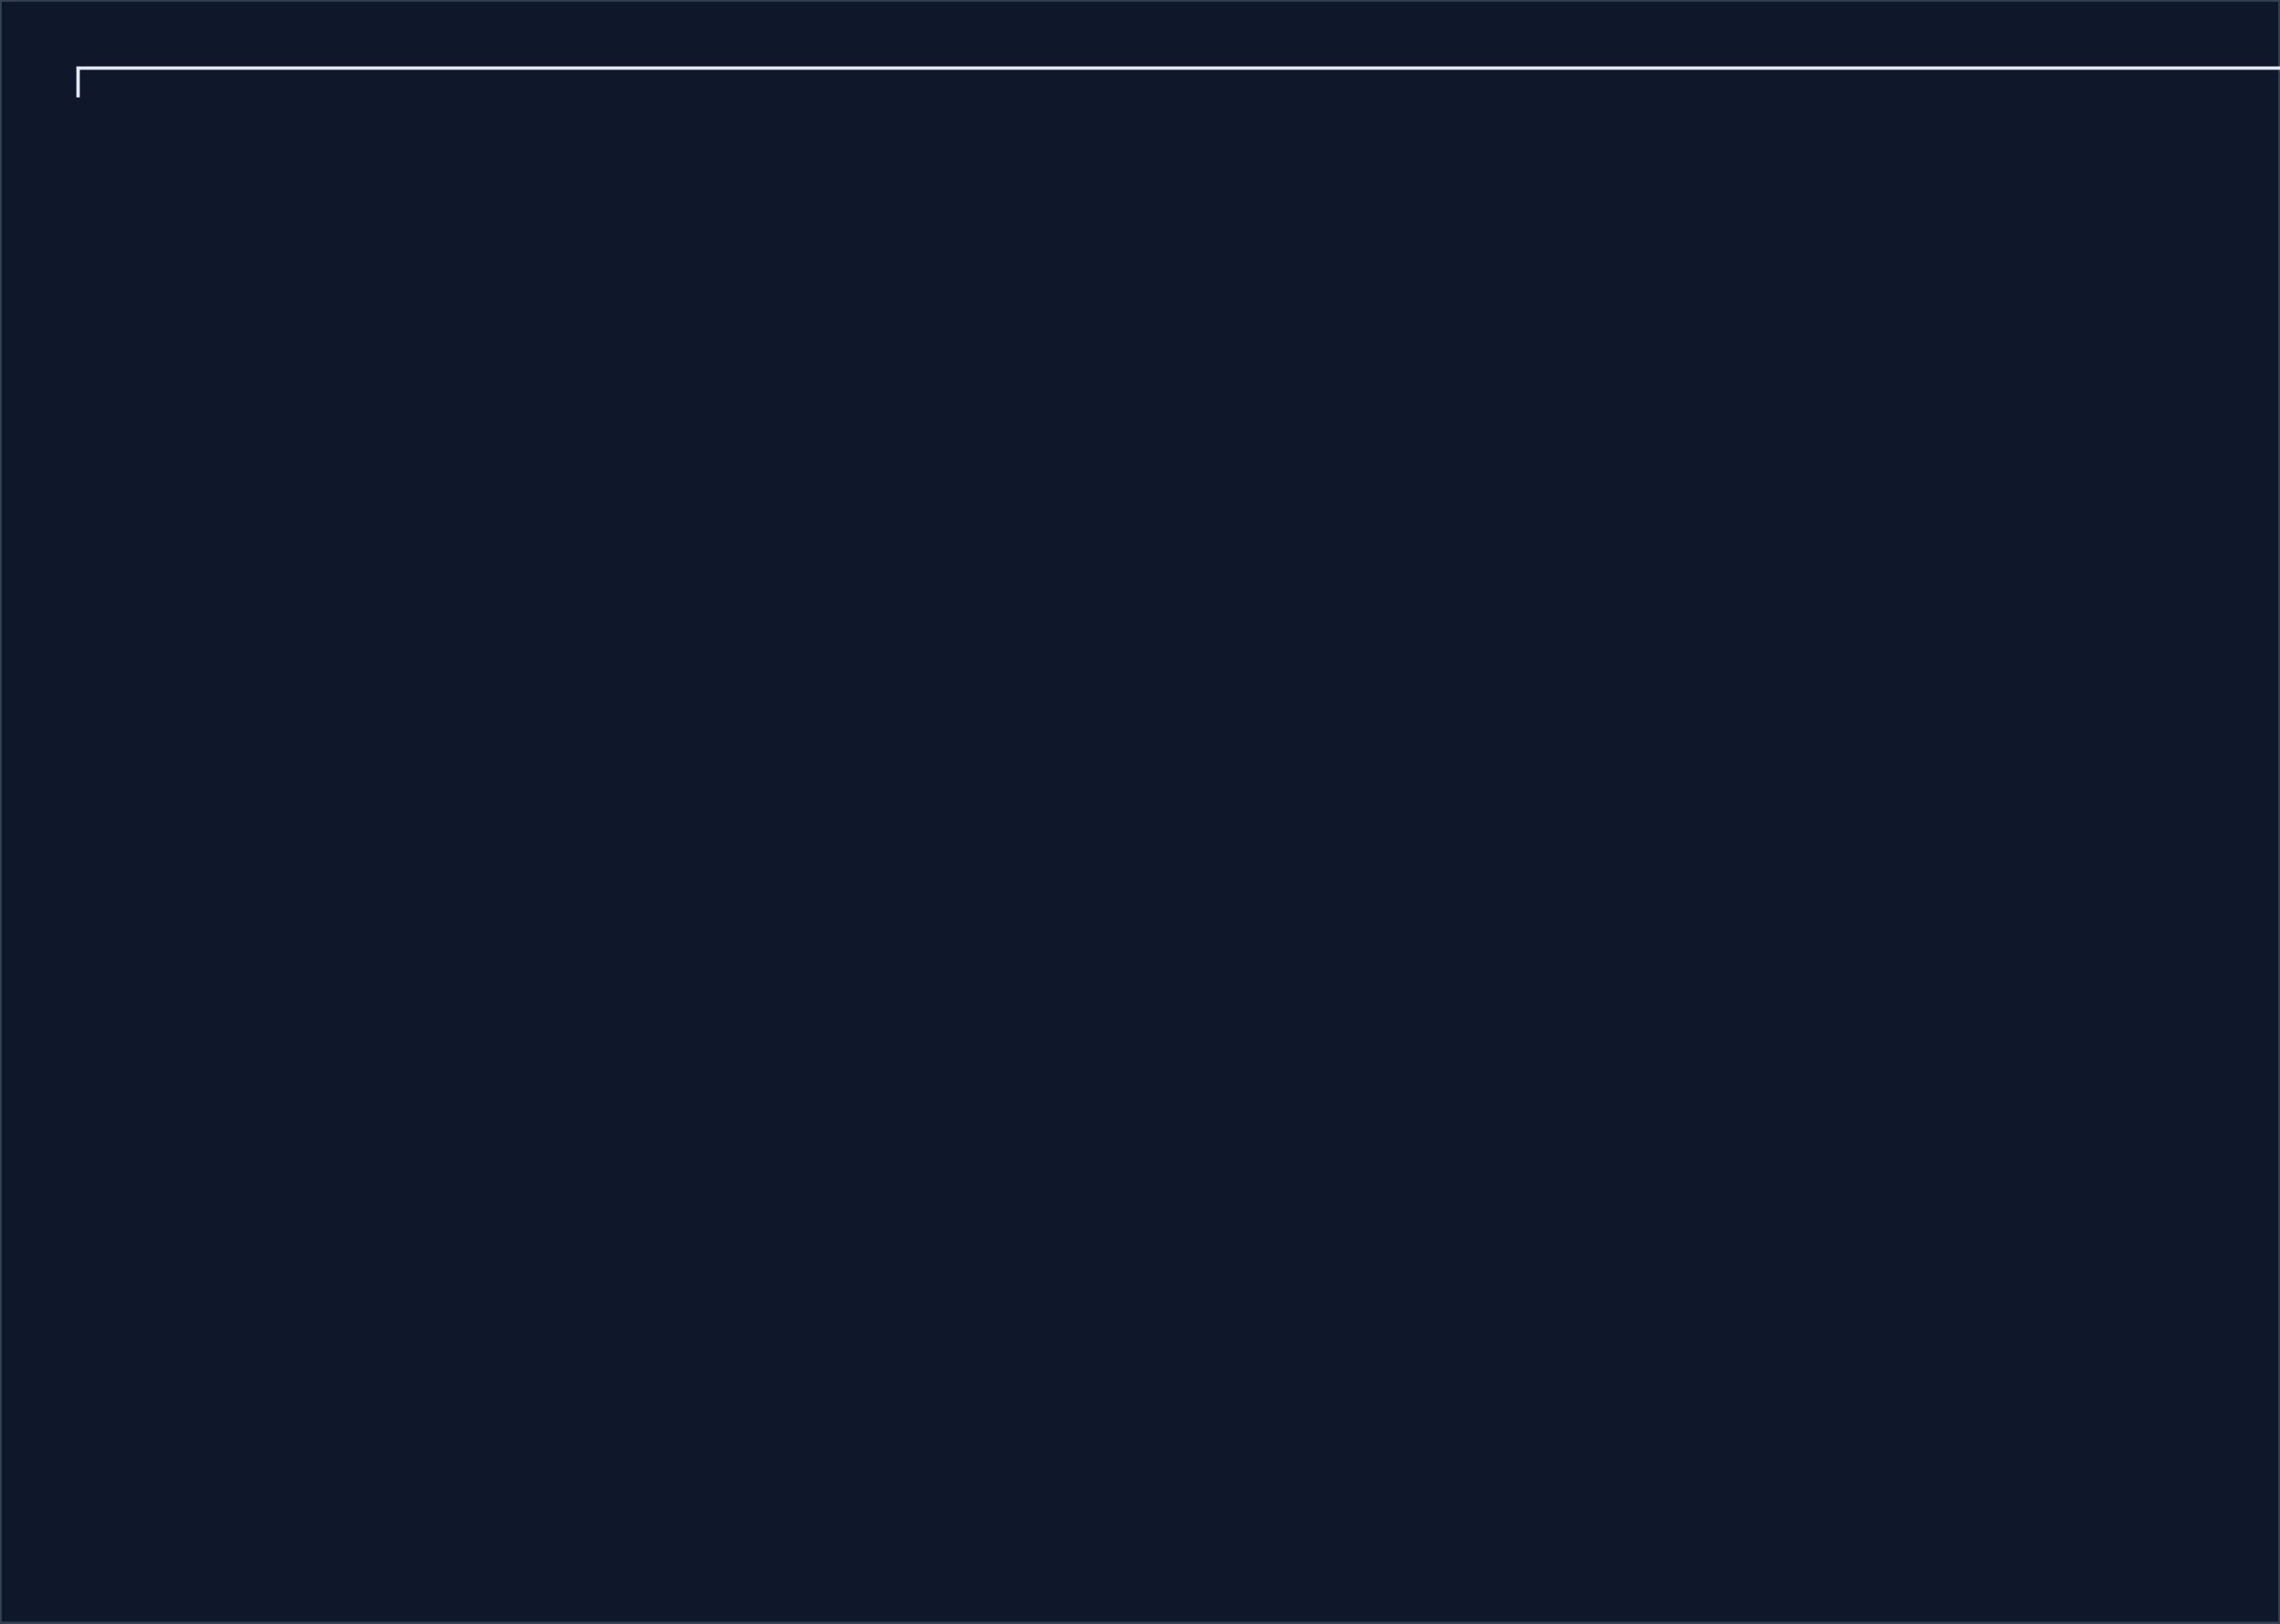
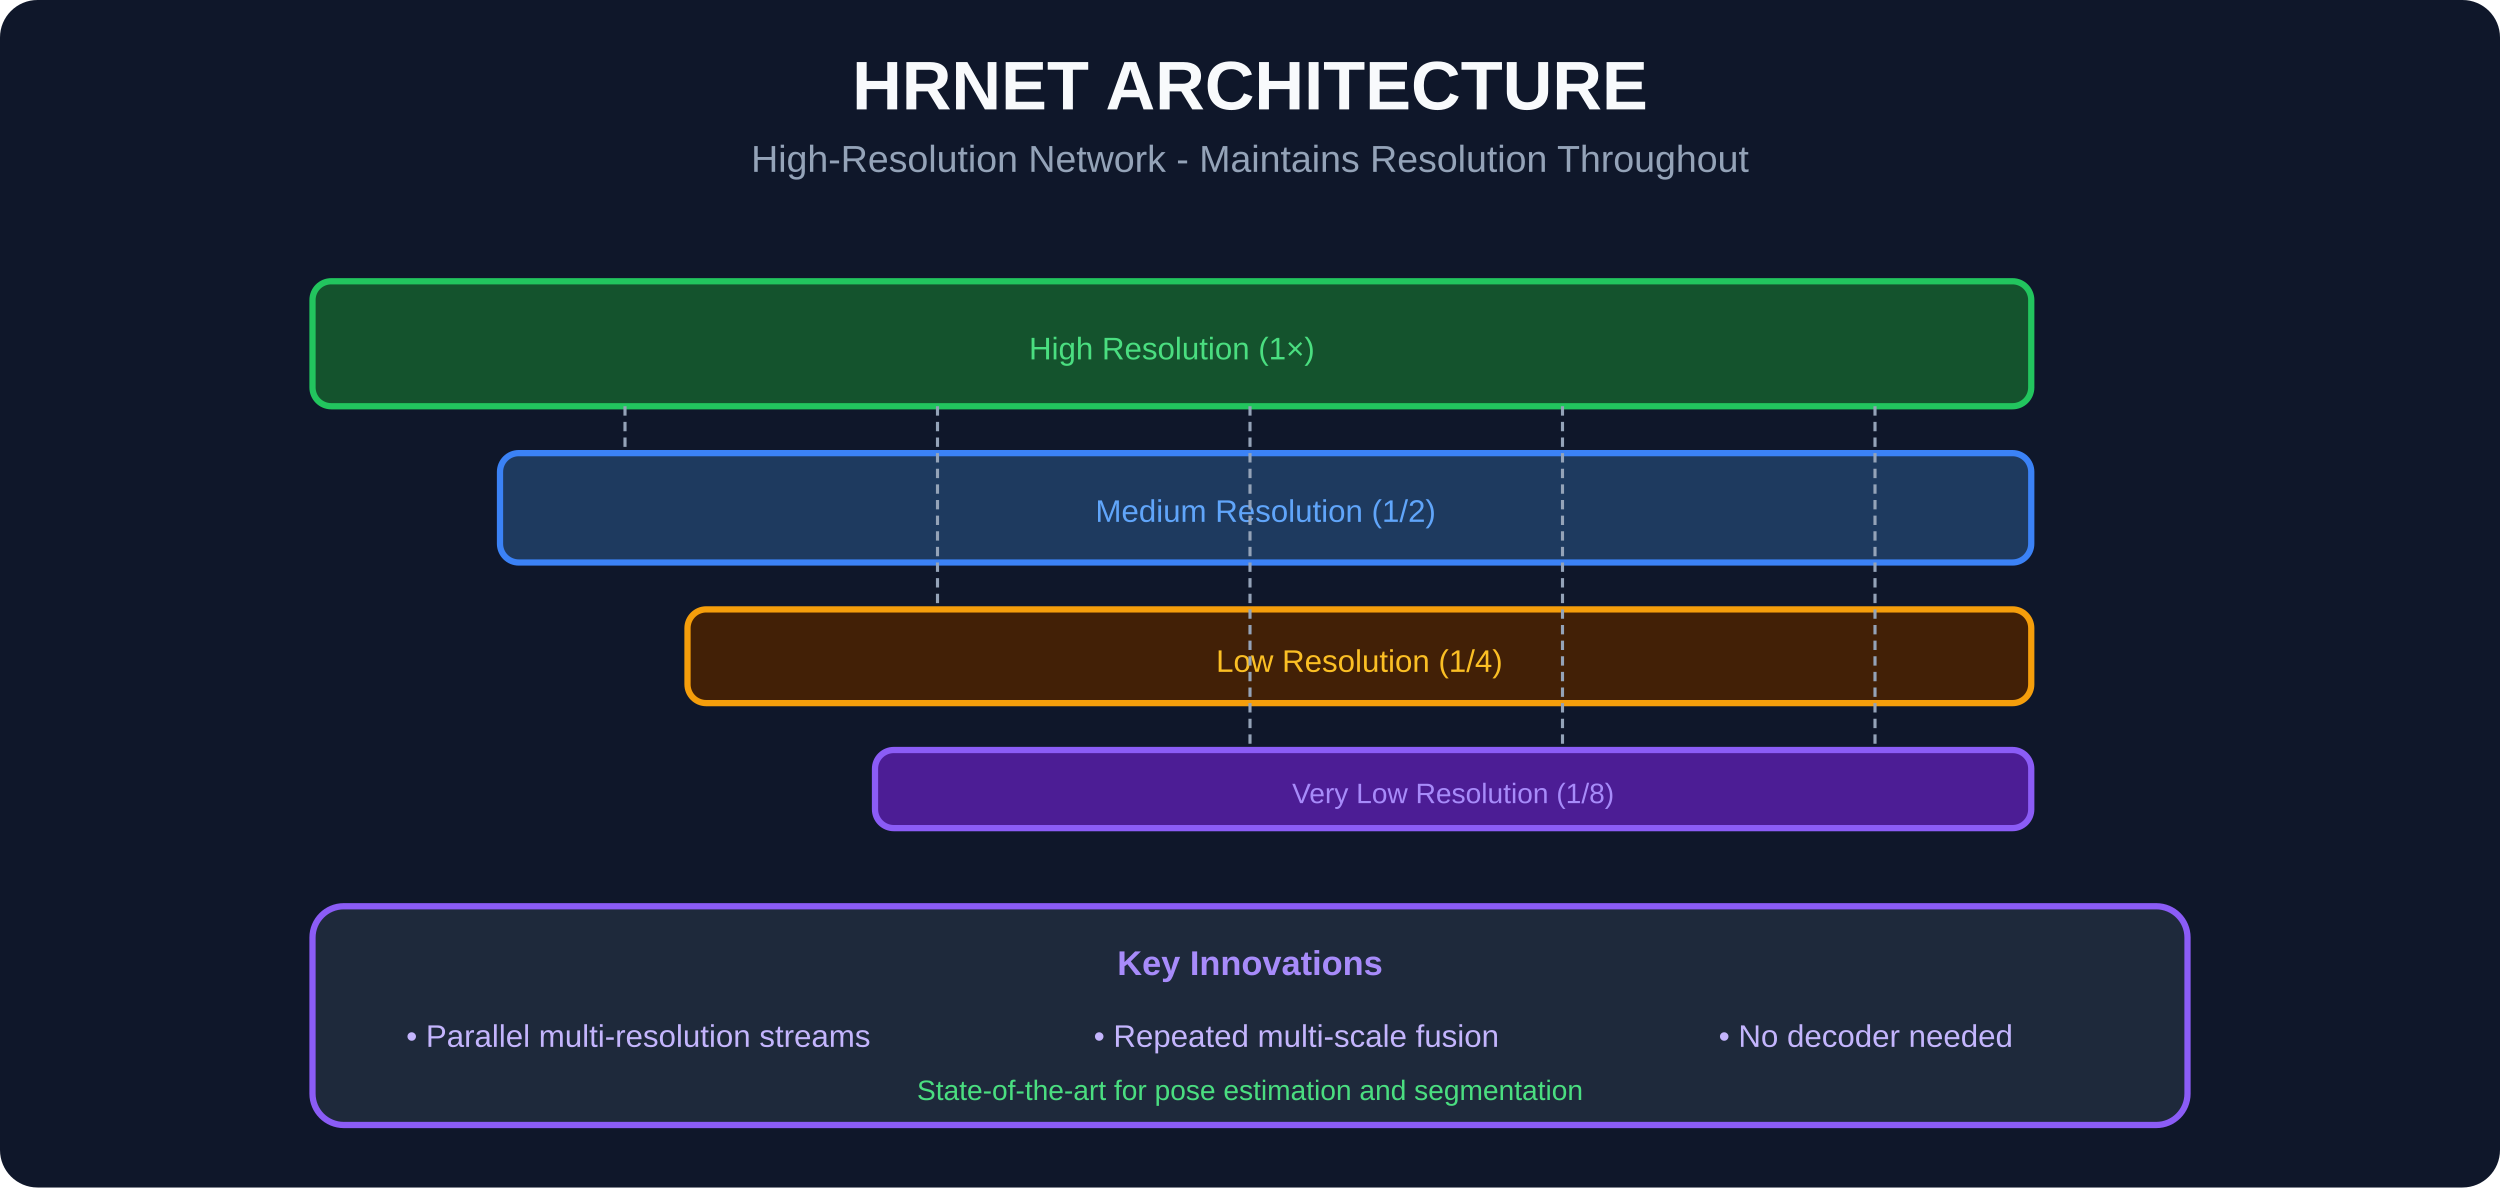
- <svg xmlns="http://www.w3.org/2000/svg" width="660" height="470" viewBox="0 0 660 470">
-   <style>
-     text {
-       font-family: 'Courier New', monospace;
-       font-size: 14px;
-       white-space: pre;
-     }
-   </style>
-   <rect width="100%" height="100%" fill="#0f172a" stroke="#334155" />
-   <text x="10" y="24" fill="#e2e8f0" xml:space="preserve">
- ┌───────────────────────────────────────────────────────────────────────────┐
- │                    HRNET ARCHITECTURE                                        │
- └───────────────────────────────────────────────────────────────────────────┘
- 
- Key Idea: Maintain high-resolution representations throughout
- 
- Traditional (lose resolution):
-     High-res ──▶ Med-res ──▶ Low-res ──▶ Upsample ──▶ Output
- 
- HRNet (parallel multi-resolution):
-     High-res ══════════════════════════════════════════▶ ─┐
-               ╲                                           │
-     Med-res   ════════════════════════════════════════▶ ─┼─▶ Output
-               ╲    ╲                                      │
-     Low-res   ════════════════════════════════════════▶ ─┘
- 
- Multi-scale fusion at each stage:
- ┌─────┐     ┌─────┐     ┌─────┐
- │ HR  │◄───►│ HR  │◄───►│ HR  │
- ├─────┤     ├─────┤     ├─────┤
- │ MR  │◄───►│ MR  │◄───►│ MR  │
- ├─────┤     ├─────┤     ├─────┤
- │ LR  │◄───►│ LR  │◄───►│ LR  │
- └─────┘     └─────┘     └─────┘
-  Stage 1     Stage 2     Stage 3
-   </text>
+ <svg xmlns="http://www.w3.org/2000/svg" viewBox="0 0 800 380">
+   <rect width="800" height="380" fill="#0f172a" rx="12" />
+   <text x="400" y="35" text-anchor="middle" font-family="Arial, sans-serif" font-size="22" font-weight="bold" fill="#f8fafc">HRNET ARCHITECTURE</text>
+   <text x="400" y="55" text-anchor="middle" font-family="Arial, sans-serif" font-size="12" fill="#94a3b8">High-Resolution Network - Maintains Resolution Throughout</text>
+   <g transform="translate(100, 90)">
+     <rect x="0" y="0" width="550" height="40" rx="6" fill="#14532d" stroke="#22c55e" stroke-width="2" />
+     <text x="275" y="25" text-anchor="middle" font-family="Arial, sans-serif" font-size="10" fill="#4ade80">High Resolution (1×)</text>
+     <rect x="60" y="55" width="490" height="35" rx="6" fill="#1e3a5f" stroke="#3b82f6" stroke-width="2" />
+     <text x="305" y="77" text-anchor="middle" font-family="Arial, sans-serif" font-size="10" fill="#60a5fa">Medium Resolution (1/2)</text>
+     <rect x="120" y="105" width="430" height="30" rx="6" fill="#422006" stroke="#f59e0b" stroke-width="2" />
+     <text x="335" y="125" text-anchor="middle" font-family="Arial, sans-serif" font-size="10" fill="#fbbf24">Low Resolution (1/4)</text>
+     <rect x="180" y="150" width="370" height="25" rx="6" fill="#4c1d95" stroke="#8b5cf6" stroke-width="2" />
+     <text x="365" y="167" text-anchor="middle" font-family="Arial, sans-serif" font-size="9" fill="#a78bfa">Very Low Resolution (1/8)</text>
+     <line x1="100" y1="40" x2="100" y2="55" stroke="#94a3b8" stroke-width="1" stroke-dasharray="3,2" />
+     <line x1="200" y1="40" x2="200" y2="105" stroke="#94a3b8" stroke-width="1" stroke-dasharray="3,2" />
+     <line x1="300" y1="40" x2="300" y2="150" stroke="#94a3b8" stroke-width="1" stroke-dasharray="3,2" />
+     <line x1="400" y1="40" x2="400" y2="150" stroke="#94a3b8" stroke-width="1" stroke-dasharray="3,2" />
+     <line x1="500" y1="40" x2="500" y2="150" stroke="#94a3b8" stroke-width="1" stroke-dasharray="3,2" />
+   </g>
+   <g transform="translate(100, 290)">
+     <rect width="600" height="70" rx="10" fill="#1e293b" stroke="#8b5cf6" stroke-width="2" />
+     <text x="300" y="22" text-anchor="middle" font-family="Arial, sans-serif" font-size="11" font-weight="bold" fill="#a78bfa">Key Innovations</text>
+     <text x="30" y="45" font-family="Arial, sans-serif" font-size="10" fill="#c4b5fd">• Parallel multi-resolution streams</text>
+     <text x="250" y="45" font-family="Arial, sans-serif" font-size="10" fill="#c4b5fd">• Repeated multi-scale fusion</text>
+     <text x="450" y="45" font-family="Arial, sans-serif" font-size="10" fill="#c4b5fd">• No decoder needed</text>
+     <text x="300" y="62" text-anchor="middle" font-family="Arial, sans-serif" font-size="9" fill="#4ade80">State-of-the-art for pose estimation and segmentation</text>
+   </g>
</svg>
